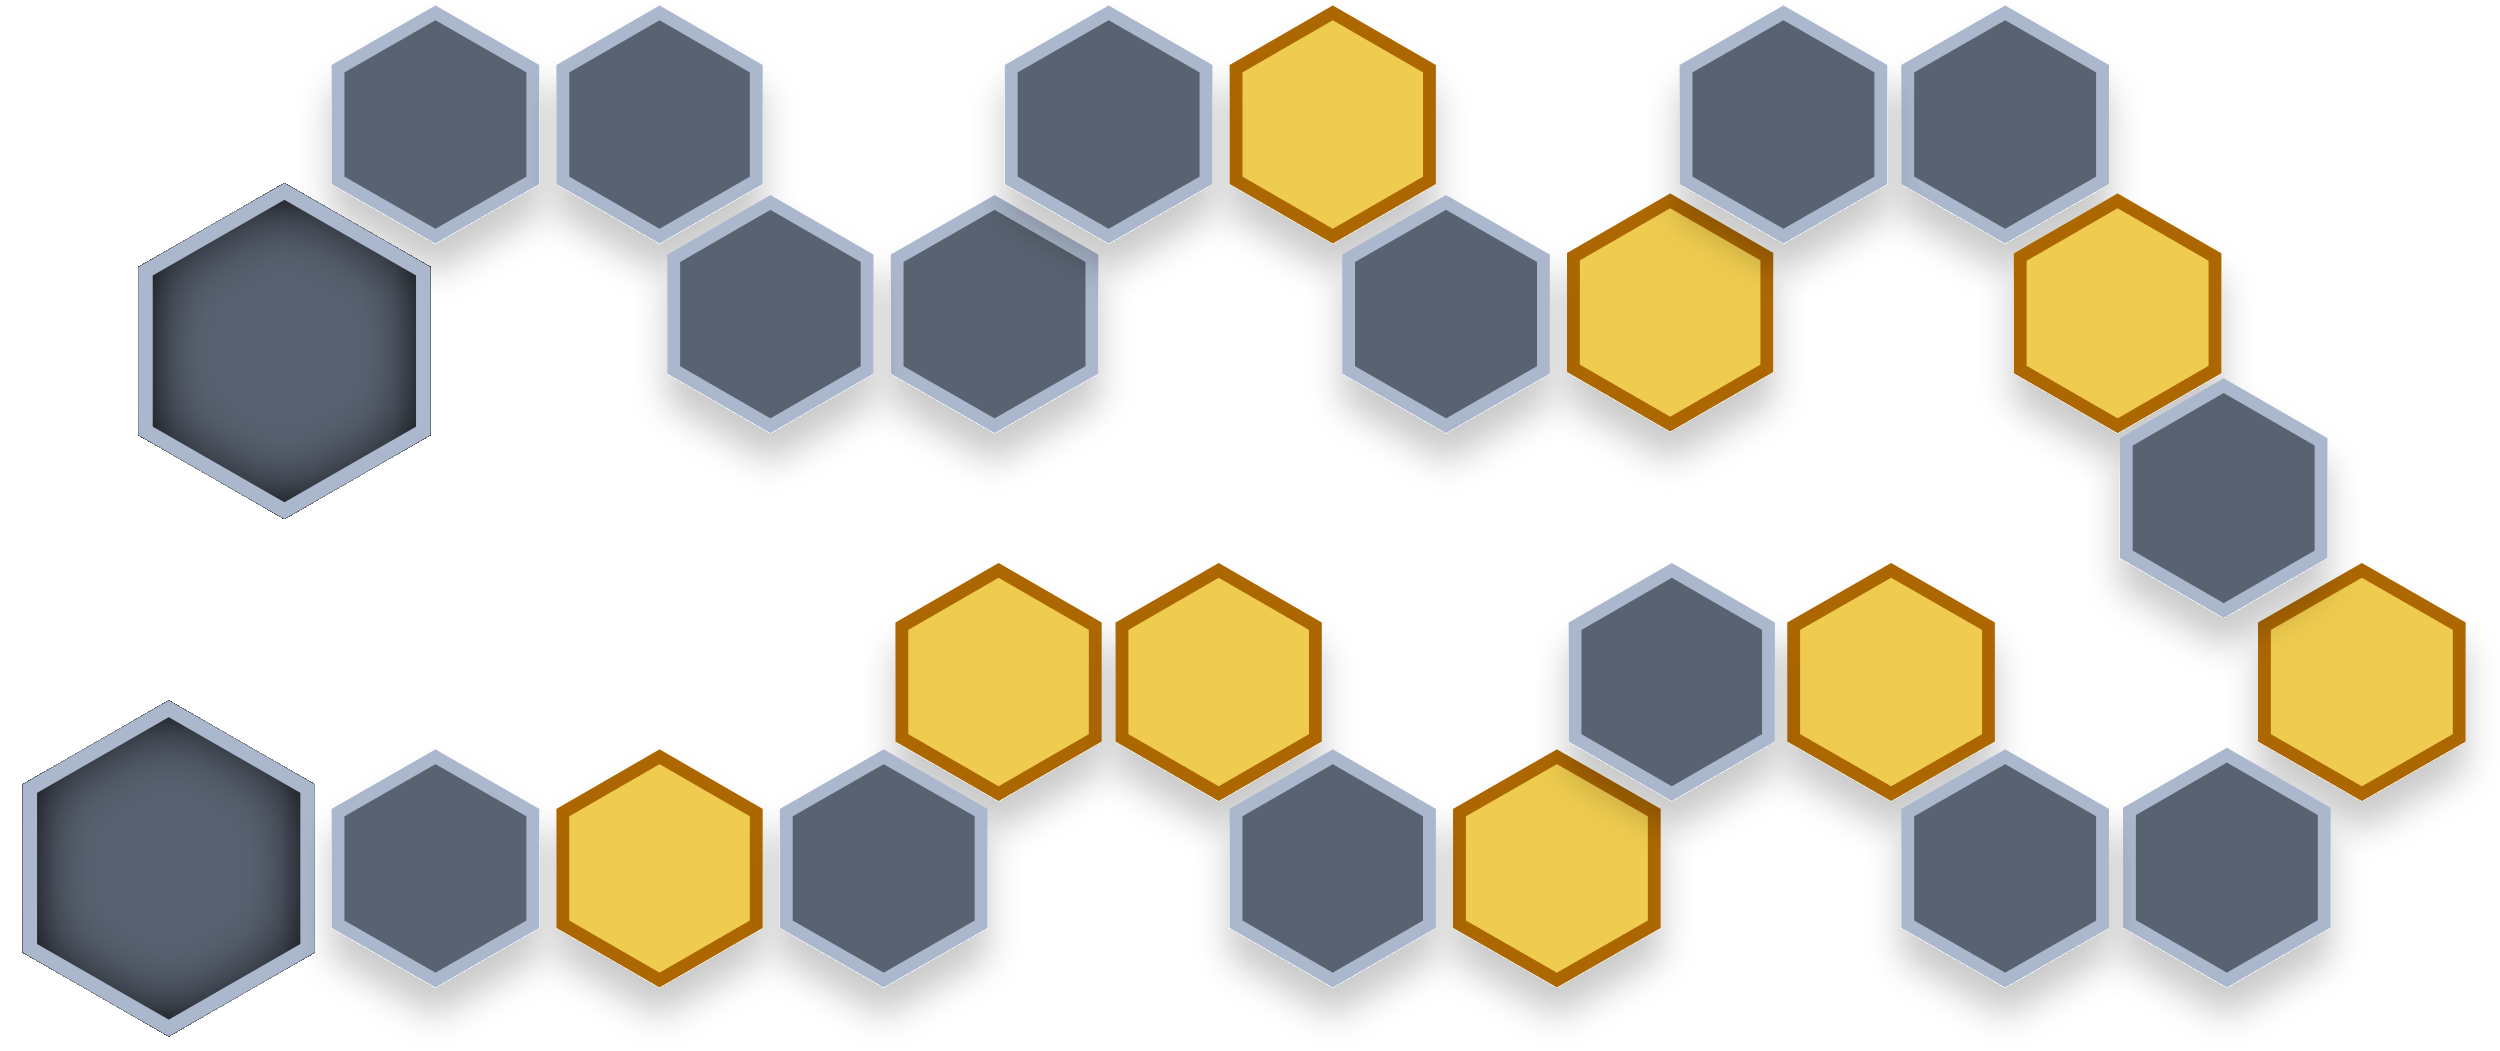
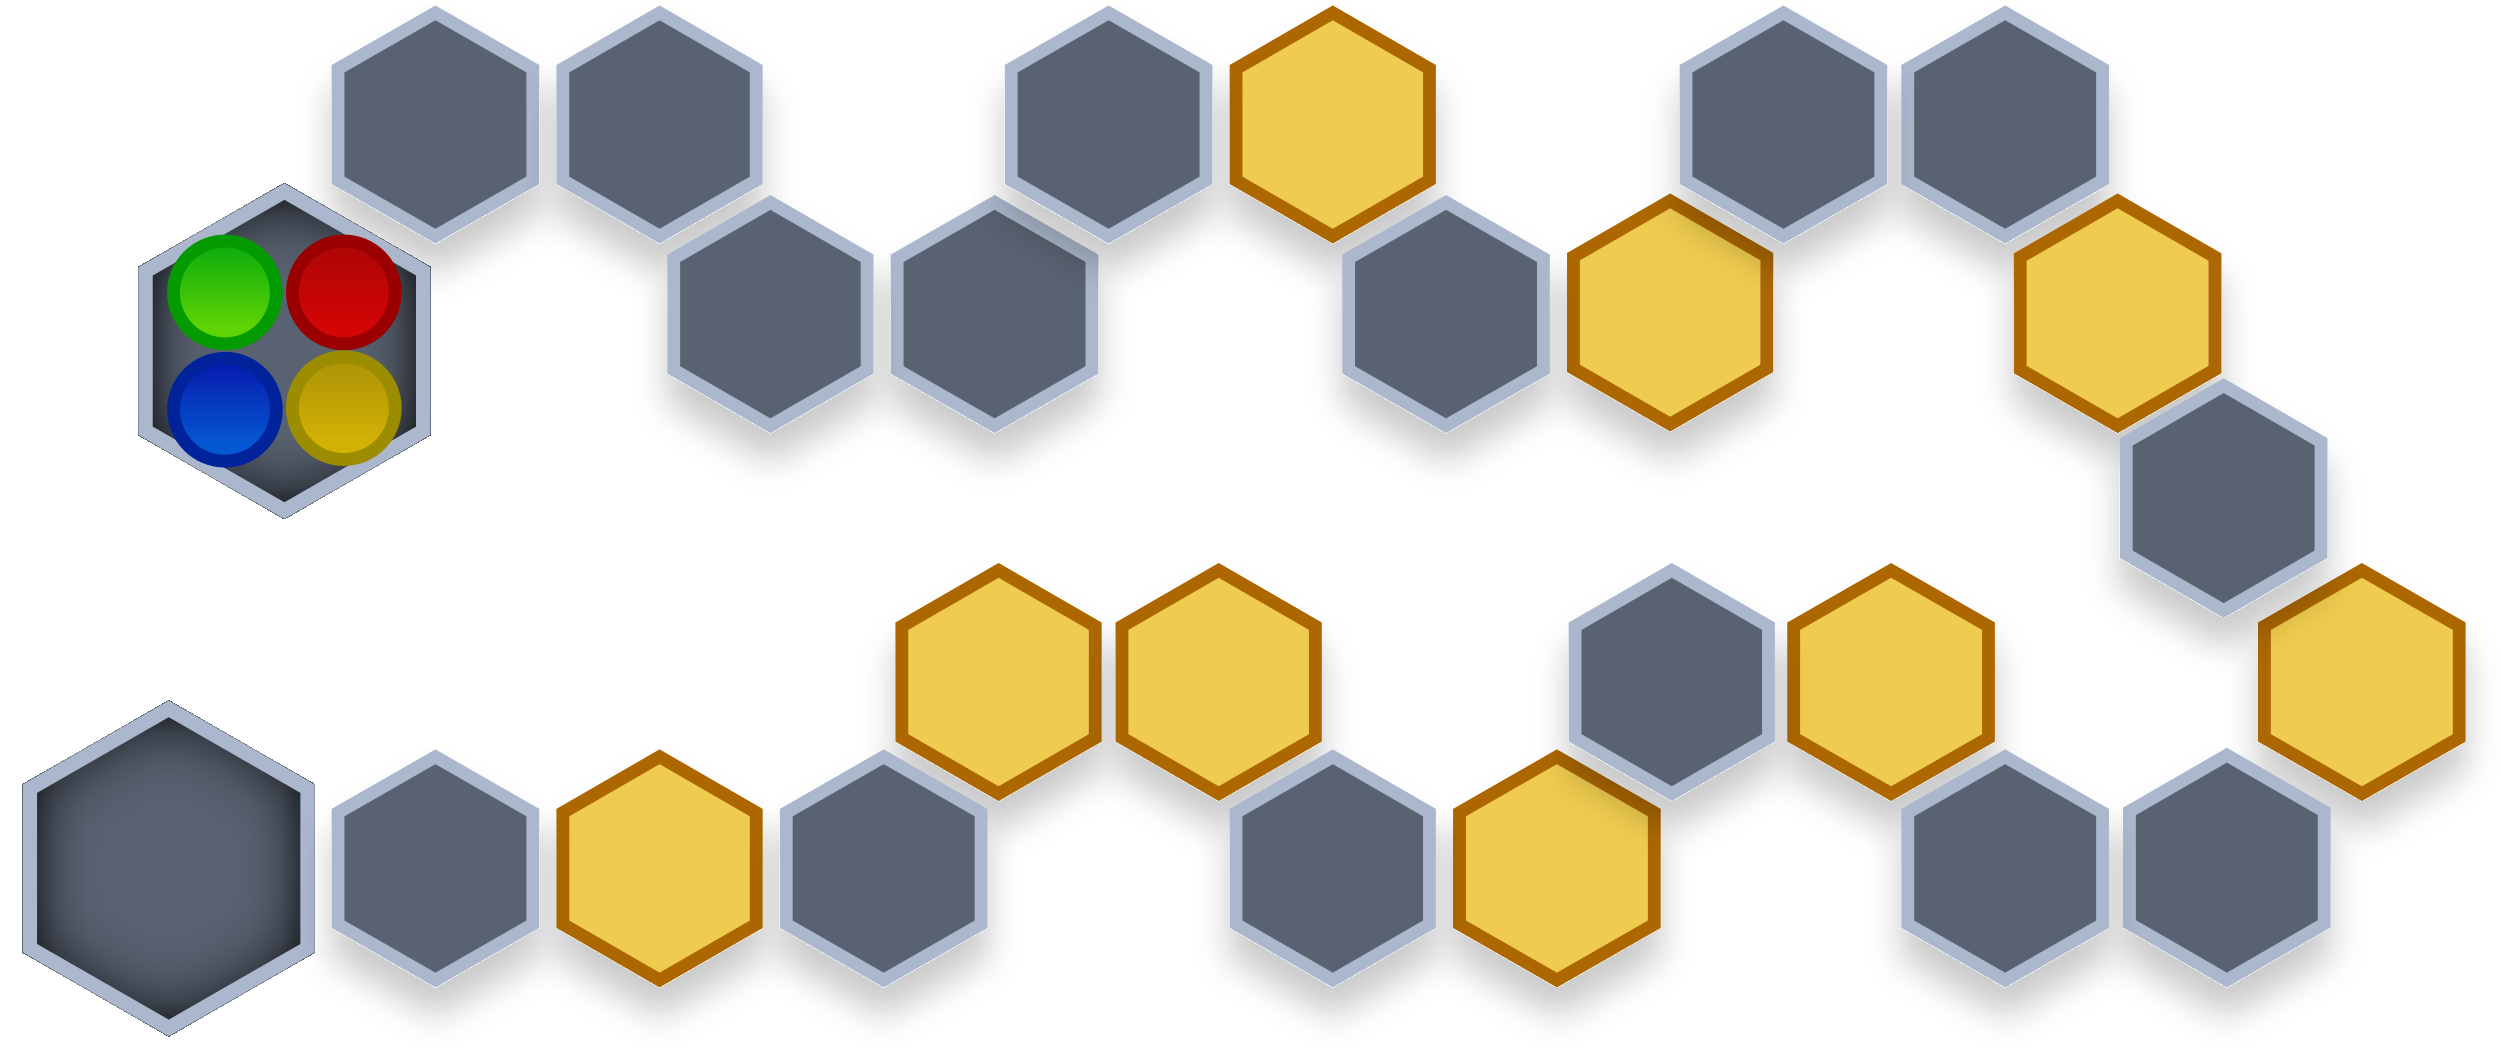
<svg xmlns="http://www.w3.org/2000/svg" width="1556" height="654" viewBox="0 0 1556 654" fill="none">
###{playersData}
<g id="mapa1">
    <g id="Polygon 1" filter="url(#filter0_d_117_3)">
      <path d="M271 8L331.622 42.75V112.25L271 147L210.378 112.25V42.75L271 8Z" fill="#596271" />
      <path d="M271 8L331.622 42.75V112.25L271 147L210.378 112.25V42.75L271 8Z" stroke="#AAB7CC" stroke-width="8" />
    </g>
    <g id="Polygon 21">
      <g filter="url(#filter1_i_117_3)">
        <path d="M177 114L267.933 166.25V270.75L177 323L86.067 270.75V166.25L177 114Z" fill="#596271" />
      </g>
      <path d="M90.567 168.854L177 119.19L263.433 168.854V268.146L177 317.81L90.567 268.146V168.854Z" stroke="#AAB7CC" stroke-width="9" />
    </g>
+     <circle id="Player2" cx="140" cy="182" r="32" fill="url(#paint0_linear_117_3)" stroke="#039B00" stroke-width="8" />
+     <circle id="Player1" cx="214" cy="182" r="32" fill="url(#paint1_linear_117_3)" stroke="#9B0000" stroke-width="8" />
+     <circle id="Player3" cx="214" cy="254" r="32" fill="url(#paint2_linear_117_3)" stroke="#9B8C00" stroke-width="8" />
+     <circle id="Player4" cx="140" cy="255" r="32" fill="url(#paint3_linear_117_3)" stroke="#00229B" stroke-width="8" />
    <g id="Polygon 22">
      <g filter="url(#filter2_i_117_3)">
        <path d="M105 436L195.933 488.25V592.75L105 645L14.067 592.75V488.25L105 436Z" fill="#596271" />
      </g>
      <path d="M18.567 490.854L105 441.19L191.433 490.854V590.146L105 639.81L18.567 590.146V490.854Z" stroke="#AAB7CC" stroke-width="9" />
    </g>
    <g id="Polygon 5" filter="url(#filter3_d_117_3)">
      <path d="M829.5 8L889.689 42.75V112.25L829.5 147L769.311 112.25V42.75L829.5 8Z" fill="#EFCC4F" />
      <path d="M829.5 8L889.689 42.75V112.25L829.5 147L769.311 112.25V42.75L829.5 8Z" stroke="#AC6700" stroke-width="8" />
    </g>
    <g id="Polygon 24" filter="url(#filter4_d_117_3)">
      <path d="M1039.5 125L1099.69 159.75V229.25L1039.5 264L979.311 229.25V159.75L1039.5 125Z" fill="#EFCC4F" />
      <path d="M1039.5 125L1099.69 159.75V229.25L1039.5 264L979.311 229.25V159.75L1039.5 125Z" stroke="#AC6700" stroke-width="8" />
    </g>
    <g id="Polygon 3" filter="url(#filter5_d_117_3)">
      <path d="M619 126L679.622 160.75V230.25L619 265L558.378 230.25V160.75L619 126Z" fill="#596271" />
      <path d="M619 126L679.622 160.75V230.25L619 265L558.378 230.25V160.75L619 126Z" stroke="#AAB7CC" stroke-width="8" />
    </g>
    <g id="Polygon 15" filter="url(#filter6_d_117_3)">
      <path d="M410.5 471L470.689 505.75V575.25L410.5 610L350.311 575.25V505.75L410.5 471Z" fill="#EFCC4F" />
      <path d="M410.5 471L470.689 505.75V575.25L410.5 610L350.311 575.25V505.75L410.5 471Z" stroke="#AC6700" stroke-width="8" />
    </g>
    <g id="Polygon 26" filter="url(#filter7_d_117_3)">
      <path d="M621.5 355L681.689 389.75V459.25L621.5 494L561.311 459.25V389.75L621.5 355Z" fill="#EFCC4F" />
      <path d="M621.5 355L681.689 389.75V459.25L621.5 494L561.311 459.25V389.75L621.5 355Z" stroke="#AC6700" stroke-width="8" />
    </g>
    <g id="Polygon 27" filter="url(#filter8_d_117_3)">
      <path d="M758.5 355L818.689 389.75V459.25L758.5 494L698.311 459.25V389.75L758.5 355Z" fill="#EFCC4F" />
      <path d="M758.5 355L818.689 389.75V459.25L758.5 494L698.311 459.25V389.75L758.5 355Z" stroke="#AC6700" stroke-width="8" />
    </g>
    <g id="Polygon 16" filter="url(#filter9_d_117_3)">
      <path d="M969 471L1029.62 505.75V575.25L969 610L908.378 575.25V505.75L969 471Z" fill="#EFCC4F" />
      <path d="M969 471L1029.62 505.75V575.25L969 610L908.378 575.25V505.75L969 471Z" stroke="#AC6700" stroke-width="8" />
    </g>
    <g id="Polygon 28" filter="url(#filter10_d_117_3)">
      <path d="M1177 355L1237.62 389.75V459.25L1177 494L1116.38 459.25V389.75L1177 355Z" fill="#EFCC4F" />
      <path d="M1177 355L1237.62 389.75V459.25L1177 494L1116.38 459.25V389.75L1177 355Z" stroke="#AC6700" stroke-width="8" />
    </g>
    <g id="Polygon 29" filter="url(#filter11_d_117_3)">
      <path d="M1470 355L1530.62 389.75V459.25L1470 494L1409.38 459.25V389.75L1470 355Z" fill="#EFCC4F" />
      <path d="M1470 355L1530.62 389.75V459.25L1470 494L1409.38 459.25V389.75L1470 355Z" stroke="#AC6700" stroke-width="8" />
    </g>
    <g id="Polygon 2" filter="url(#filter12_d_117_3)">
      <path d="M410.5 8L470.689 42.75V112.25L410.5 147L350.311 112.25V42.75L410.5 8Z" fill="#596271" />
      <path d="M410.5 8L470.689 42.75V112.25L410.5 147L350.311 112.25V42.75L410.5 8Z" stroke="#AAB7CC" stroke-width="8" />
    </g>
    <g id="Polygon 23" filter="url(#filter13_d_117_3)">
      <path d="M479.5 126L539.689 160.75V230.25L479.5 265L419.311 230.25V160.75L479.5 126Z" fill="#596271" />
      <path d="M479.5 126L539.689 160.75V230.25L479.5 265L419.311 230.25V160.75L479.5 126Z" stroke="#AAB7CC" stroke-width="8" />
    </g>
    <g id="Polygon 17" filter="url(#filter14_d_117_3)">
      <path d="M271 471L331.622 505.75V575.25L271 610L210.378 575.25V505.75L271 471Z" fill="#596271" />
      <path d="M271 471L331.622 505.75V575.25L271 610L210.378 575.25V505.75L271 471Z" stroke="#AAB7CC" stroke-width="8" />
    </g>
    <g id="Polygon 7" filter="url(#filter15_d_117_3)">
      <path d="M900 126L960.622 160.75V230.25L900 265L839.378 230.25V160.75L900 126Z" fill="#596271" />
      <path d="M900 126L960.622 160.75V230.25L900 265L839.378 230.25V160.75L900 126Z" stroke="#AAB7CC" stroke-width="8" />
    </g>
    <g id="Polygon 18" filter="url(#filter16_d_117_3)">
      <path d="M829.5 471L889.689 505.75V575.25L829.5 610L769.311 575.25V505.75L829.5 471Z" fill="#596271" />
      <path d="M829.5 471L889.689 505.75V575.25L829.5 610L769.311 575.25V505.75L829.5 471Z" stroke="#AAB7CC" stroke-width="8" />
    </g>
    <g id="Polygon 4" filter="url(#filter17_d_117_3)">
      <path d="M690 8L750.622 42.75V112.25L690 147L629.378 112.25V42.75L690 8Z" fill="#596271" />
      <path d="M690 8L750.622 42.75V112.25L690 147L629.378 112.25V42.75L690 8Z" stroke="#AAB7CC" stroke-width="8" />
    </g>
    <g id="Polygon 19" filter="url(#filter18_d_117_3)">
      <path d="M550 471L610.622 505.75V575.25L550 610L489.378 575.25V505.75L550 471Z" fill="#596271" />
      <path d="M550 471L610.622 505.75V575.25L550 610L489.378 575.25V505.75L550 471Z" stroke="#AAB7CC" stroke-width="8" />
    </g>
    <g id="Polygon 8" filter="url(#filter19_d_117_3)">
      <path d="M1248 8L1308.62 42.75V112.25L1248 147L1187.38 112.25V42.75L1248 8Z" fill="#596271" />
      <path d="M1248 8L1308.62 42.75V112.25L1248 147L1187.38 112.25V42.75L1248 8Z" stroke="#AAB7CC" stroke-width="8" />
    </g>
    <g id="Polygon 25" filter="url(#filter20_d_117_3)">
      <path d="M1110 8L1170.62 42.75V112.25L1110 147L1049.38 112.25V42.75L1110 8Z" fill="#596271" />
      <path d="M1110 8L1170.62 42.75V112.25L1110 147L1049.38 112.25V42.75L1110 8Z" stroke="#AAB7CC" stroke-width="8" />
    </g>
    <g id="Polygon 20" filter="url(#filter21_d_117_3)">
      <path d="M1040.5 355L1100.69 389.75V459.25L1040.5 494L980.311 459.25V389.75L1040.5 355Z" fill="#596271" />
      <path d="M1040.5 355L1100.69 389.75V459.25L1040.5 494L980.311 459.25V389.75L1040.5 355Z" stroke="#AAB7CC" stroke-width="8" />
    </g>
    <g id="Polygon 9" filter="url(#filter22_d_117_3)">
      <path d="M1318 125L1378.62 160V230L1318 265L1257.38 230V160L1318 125Z" fill="#EFCC4F" />
      <path d="M1318 125L1378.62 160V230L1318 265L1257.38 230V160L1318 125Z" stroke="#AC6700" stroke-width="8" />
    </g>
    <g id="Polygon 10" filter="url(#filter23_d_117_3)">
      <path d="M1384 240L1444.62 275V345L1384 380L1323.38 345V275L1384 240Z" fill="#596271" />
      <path d="M1384 240L1444.62 275V345L1384 380L1323.38 345V275L1384 240Z" stroke="#AAB7CC" stroke-width="8" />
    </g>
    <g id="Polygon 11" filter="url(#filter24_d_117_3)">
      <path d="M1386 470L1446.62 505V575L1386 610L1325.38 575V505L1386 470Z" fill="#596271" />
      <path d="M1386 470L1446.62 505V575L1386 610L1325.38 575V505L1386 470Z" stroke="#AAB7CC" stroke-width="8" />
    </g>
    <g id="Polygon 12" filter="url(#filter25_d_117_3)">
      <path d="M1248 471L1308.62 505.75V575.25L1248 610L1187.38 575.25V505.75L1248 471Z" fill="#596271" />
      <path d="M1248 471L1308.62 505.75V575.25L1248 610L1187.38 575.25V505.75L1248 471Z" stroke="#AAB7CC" stroke-width="8" />
    </g>
  </g>
  <defs>
    <filter id="filter0_d_117_3" x="185.378" y="0.389" width="171.244" height="190.221" filterUnits="userSpaceOnUse" color-interpolation-filters="sRGB">
      <feFlood flood-opacity="0" result="BackgroundImageFix" />
      <feColorMatrix in="SourceAlpha" type="matrix" values="0 0 0 0 0 0 0 0 0 0 0 0 0 0 0 0 0 0 127 0" result="hardAlpha" />
      <feOffset dy="18" />
      <feGaussianBlur stdDeviation="10.5" />
      <feComposite in2="hardAlpha" operator="out" />
      <feColorMatrix type="matrix" values="0 0 0 0 0 0 0 0 0 0 0 0 0 0 0 0 0 0 0.21 0" />
      <feBlend mode="normal" in2="BackgroundImageFix" result="effect1_dropShadow_117_3" />
      <feBlend mode="normal" in="SourceGraphic" in2="effect1_dropShadow_117_3" result="shape" />
    </filter>
    <filter id="filter1_i_117_3" x="86.067" y="114" width="181.865" height="209" filterUnits="userSpaceOnUse" color-interpolation-filters="sRGB">
      <feFlood flood-opacity="0" result="BackgroundImageFix" />
      <feBlend mode="normal" in="SourceGraphic" in2="BackgroundImageFix" result="shape" />
      <feColorMatrix in="SourceAlpha" type="matrix" values="0 0 0 0 0 0 0 0 0 0 0 0 0 0 0 0 0 0 127 0" result="hardAlpha" />
      <feOffset />
      <feGaussianBlur stdDeviation="23" />
      <feComposite in2="hardAlpha" operator="arithmetic" k2="-1" k3="1" />
      <feColorMatrix type="matrix" values="0 0 0 0 0 0 0 0 0 0 0 0 0 0 0 0 0 0 1 0" />
      <feBlend mode="normal" in2="shape" result="effect1_innerShadow_117_3" />
    </filter>
    <filter id="filter2_i_117_3" x="14.067" y="436" width="181.865" height="209" filterUnits="userSpaceOnUse" color-interpolation-filters="sRGB">
      <feFlood flood-opacity="0" result="BackgroundImageFix" />
      <feBlend mode="normal" in="SourceGraphic" in2="BackgroundImageFix" result="shape" />
      <feColorMatrix in="SourceAlpha" type="matrix" values="0 0 0 0 0 0 0 0 0 0 0 0 0 0 0 0 0 0 127 0" result="hardAlpha" />
      <feOffset />
      <feGaussianBlur stdDeviation="23" />
      <feComposite in2="hardAlpha" operator="arithmetic" k2="-1" k3="1" />
      <feColorMatrix type="matrix" values="0 0 0 0 0 0 0 0 0 0 0 0 0 0 0 0 0 0 1 0" />
      <feBlend mode="normal" in2="shape" result="effect1_innerShadow_117_3" />
    </filter>
    <filter id="filter3_d_117_3" x="744.311" y="0.381" width="170.378" height="190.238" filterUnits="userSpaceOnUse" color-interpolation-filters="sRGB">
      <feFlood flood-opacity="0" result="BackgroundImageFix" />
      <feColorMatrix in="SourceAlpha" type="matrix" values="0 0 0 0 0 0 0 0 0 0 0 0 0 0 0 0 0 0 127 0" result="hardAlpha" />
      <feOffset dy="18" />
      <feGaussianBlur stdDeviation="10.5" />
      <feComposite in2="hardAlpha" operator="out" />
      <feColorMatrix type="matrix" values="0 0 0 0 0 0 0 0 0 0 0 0 0 0 0 0 0 0 0.21 0" />
      <feBlend mode="normal" in2="BackgroundImageFix" result="effect1_dropShadow_117_3" />
      <feBlend mode="normal" in="SourceGraphic" in2="effect1_dropShadow_117_3" result="shape" />
    </filter>
    <filter id="filter4_d_117_3" x="954.311" y="117.381" width="170.378" height="190.238" filterUnits="userSpaceOnUse" color-interpolation-filters="sRGB">
      <feFlood flood-opacity="0" result="BackgroundImageFix" />
      <feColorMatrix in="SourceAlpha" type="matrix" values="0 0 0 0 0 0 0 0 0 0 0 0 0 0 0 0 0 0 127 0" result="hardAlpha" />
      <feOffset dy="18" />
      <feGaussianBlur stdDeviation="10.5" />
      <feComposite in2="hardAlpha" operator="out" />
      <feColorMatrix type="matrix" values="0 0 0 0 0 0 0 0 0 0 0 0 0 0 0 0 0 0 0.21 0" />
      <feBlend mode="normal" in2="BackgroundImageFix" result="effect1_dropShadow_117_3" />
      <feBlend mode="normal" in="SourceGraphic" in2="effect1_dropShadow_117_3" result="shape" />
    </filter>
    <filter id="filter5_d_117_3" x="533.378" y="118.389" width="171.244" height="190.221" filterUnits="userSpaceOnUse" color-interpolation-filters="sRGB">
      <feFlood flood-opacity="0" result="BackgroundImageFix" />
      <feColorMatrix in="SourceAlpha" type="matrix" values="0 0 0 0 0 0 0 0 0 0 0 0 0 0 0 0 0 0 127 0" result="hardAlpha" />
      <feOffset dy="18" />
      <feGaussianBlur stdDeviation="10.5" />
      <feComposite in2="hardAlpha" operator="out" />
      <feColorMatrix type="matrix" values="0 0 0 0 0 0 0 0 0 0 0 0 0 0 0 0 0 0 0.21 0" />
      <feBlend mode="normal" in2="BackgroundImageFix" result="effect1_dropShadow_117_3" />
      <feBlend mode="normal" in="SourceGraphic" in2="effect1_dropShadow_117_3" result="shape" />
    </filter>
    <filter id="filter6_d_117_3" x="325.311" y="463.381" width="170.378" height="190.238" filterUnits="userSpaceOnUse" color-interpolation-filters="sRGB">
      <feFlood flood-opacity="0" result="BackgroundImageFix" />
      <feColorMatrix in="SourceAlpha" type="matrix" values="0 0 0 0 0 0 0 0 0 0 0 0 0 0 0 0 0 0 127 0" result="hardAlpha" />
      <feOffset dy="18" />
      <feGaussianBlur stdDeviation="10.5" />
      <feComposite in2="hardAlpha" operator="out" />
      <feColorMatrix type="matrix" values="0 0 0 0 0 0 0 0 0 0 0 0 0 0 0 0 0 0 0.21 0" />
      <feBlend mode="normal" in2="BackgroundImageFix" result="effect1_dropShadow_117_3" />
      <feBlend mode="normal" in="SourceGraphic" in2="effect1_dropShadow_117_3" result="shape" />
    </filter>
    <filter id="filter7_d_117_3" x="536.311" y="347.381" width="170.378" height="190.238" filterUnits="userSpaceOnUse" color-interpolation-filters="sRGB">
      <feFlood flood-opacity="0" result="BackgroundImageFix" />
      <feColorMatrix in="SourceAlpha" type="matrix" values="0 0 0 0 0 0 0 0 0 0 0 0 0 0 0 0 0 0 127 0" result="hardAlpha" />
      <feOffset dy="18" />
      <feGaussianBlur stdDeviation="10.5" />
      <feComposite in2="hardAlpha" operator="out" />
      <feColorMatrix type="matrix" values="0 0 0 0 0 0 0 0 0 0 0 0 0 0 0 0 0 0 0.21 0" />
      <feBlend mode="normal" in2="BackgroundImageFix" result="effect1_dropShadow_117_3" />
      <feBlend mode="normal" in="SourceGraphic" in2="effect1_dropShadow_117_3" result="shape" />
    </filter>
    <filter id="filter8_d_117_3" x="673.311" y="347.381" width="170.378" height="190.238" filterUnits="userSpaceOnUse" color-interpolation-filters="sRGB">
      <feFlood flood-opacity="0" result="BackgroundImageFix" />
      <feColorMatrix in="SourceAlpha" type="matrix" values="0 0 0 0 0 0 0 0 0 0 0 0 0 0 0 0 0 0 127 0" result="hardAlpha" />
      <feOffset dy="18" />
      <feGaussianBlur stdDeviation="10.5" />
      <feComposite in2="hardAlpha" operator="out" />
      <feColorMatrix type="matrix" values="0 0 0 0 0 0 0 0 0 0 0 0 0 0 0 0 0 0 0.21 0" />
      <feBlend mode="normal" in2="BackgroundImageFix" result="effect1_dropShadow_117_3" />
      <feBlend mode="normal" in="SourceGraphic" in2="effect1_dropShadow_117_3" result="shape" />
    </filter>
    <filter id="filter9_d_117_3" x="883.378" y="463.389" width="171.244" height="190.221" filterUnits="userSpaceOnUse" color-interpolation-filters="sRGB">
      <feFlood flood-opacity="0" result="BackgroundImageFix" />
      <feColorMatrix in="SourceAlpha" type="matrix" values="0 0 0 0 0 0 0 0 0 0 0 0 0 0 0 0 0 0 127 0" result="hardAlpha" />
      <feOffset dy="18" />
      <feGaussianBlur stdDeviation="10.5" />
      <feComposite in2="hardAlpha" operator="out" />
      <feColorMatrix type="matrix" values="0 0 0 0 0 0 0 0 0 0 0 0 0 0 0 0 0 0 0.21 0" />
      <feBlend mode="normal" in2="BackgroundImageFix" result="effect1_dropShadow_117_3" />
      <feBlend mode="normal" in="SourceGraphic" in2="effect1_dropShadow_117_3" result="shape" />
    </filter>
    <filter id="filter10_d_117_3" x="1091.38" y="347.389" width="171.244" height="190.221" filterUnits="userSpaceOnUse" color-interpolation-filters="sRGB">
      <feFlood flood-opacity="0" result="BackgroundImageFix" />
      <feColorMatrix in="SourceAlpha" type="matrix" values="0 0 0 0 0 0 0 0 0 0 0 0 0 0 0 0 0 0 127 0" result="hardAlpha" />
      <feOffset dy="18" />
      <feGaussianBlur stdDeviation="10.5" />
      <feComposite in2="hardAlpha" operator="out" />
      <feColorMatrix type="matrix" values="0 0 0 0 0 0 0 0 0 0 0 0 0 0 0 0 0 0 0.21 0" />
      <feBlend mode="normal" in2="BackgroundImageFix" result="effect1_dropShadow_117_3" />
      <feBlend mode="normal" in="SourceGraphic" in2="effect1_dropShadow_117_3" result="shape" />
    </filter>
    <filter id="filter11_d_117_3" x="1384.38" y="347.389" width="171.244" height="190.221" filterUnits="userSpaceOnUse" color-interpolation-filters="sRGB">
      <feFlood flood-opacity="0" result="BackgroundImageFix" />
      <feColorMatrix in="SourceAlpha" type="matrix" values="0 0 0 0 0 0 0 0 0 0 0 0 0 0 0 0 0 0 127 0" result="hardAlpha" />
      <feOffset dy="18" />
      <feGaussianBlur stdDeviation="10.5" />
      <feComposite in2="hardAlpha" operator="out" />
      <feColorMatrix type="matrix" values="0 0 0 0 0 0 0 0 0 0 0 0 0 0 0 0 0 0 0.21 0" />
      <feBlend mode="normal" in2="BackgroundImageFix" result="effect1_dropShadow_117_3" />
      <feBlend mode="normal" in="SourceGraphic" in2="effect1_dropShadow_117_3" result="shape" />
    </filter>
    <filter id="filter12_d_117_3" x="325.311" y="0.381" width="170.378" height="190.238" filterUnits="userSpaceOnUse" color-interpolation-filters="sRGB">
      <feFlood flood-opacity="0" result="BackgroundImageFix" />
      <feColorMatrix in="SourceAlpha" type="matrix" values="0 0 0 0 0 0 0 0 0 0 0 0 0 0 0 0 0 0 127 0" result="hardAlpha" />
      <feOffset dy="18" />
      <feGaussianBlur stdDeviation="10.5" />
      <feComposite in2="hardAlpha" operator="out" />
      <feColorMatrix type="matrix" values="0 0 0 0 0 0 0 0 0 0 0 0 0 0 0 0 0 0 0.21 0" />
      <feBlend mode="normal" in2="BackgroundImageFix" result="effect1_dropShadow_117_3" />
      <feBlend mode="normal" in="SourceGraphic" in2="effect1_dropShadow_117_3" result="shape" />
    </filter>
    <filter id="filter13_d_117_3" x="394.311" y="118.381" width="170.378" height="190.238" filterUnits="userSpaceOnUse" color-interpolation-filters="sRGB">
      <feFlood flood-opacity="0" result="BackgroundImageFix" />
      <feColorMatrix in="SourceAlpha" type="matrix" values="0 0 0 0 0 0 0 0 0 0 0 0 0 0 0 0 0 0 127 0" result="hardAlpha" />
      <feOffset dy="18" />
      <feGaussianBlur stdDeviation="10.5" />
      <feComposite in2="hardAlpha" operator="out" />
      <feColorMatrix type="matrix" values="0 0 0 0 0 0 0 0 0 0 0 0 0 0 0 0 0 0 0.21 0" />
      <feBlend mode="normal" in2="BackgroundImageFix" result="effect1_dropShadow_117_3" />
      <feBlend mode="normal" in="SourceGraphic" in2="effect1_dropShadow_117_3" result="shape" />
    </filter>
    <filter id="filter14_d_117_3" x="185.378" y="463.389" width="171.244" height="190.221" filterUnits="userSpaceOnUse" color-interpolation-filters="sRGB">
      <feFlood flood-opacity="0" result="BackgroundImageFix" />
      <feColorMatrix in="SourceAlpha" type="matrix" values="0 0 0 0 0 0 0 0 0 0 0 0 0 0 0 0 0 0 127 0" result="hardAlpha" />
      <feOffset dy="18" />
      <feGaussianBlur stdDeviation="10.5" />
      <feComposite in2="hardAlpha" operator="out" />
      <feColorMatrix type="matrix" values="0 0 0 0 0 0 0 0 0 0 0 0 0 0 0 0 0 0 0.21 0" />
      <feBlend mode="normal" in2="BackgroundImageFix" result="effect1_dropShadow_117_3" />
      <feBlend mode="normal" in="SourceGraphic" in2="effect1_dropShadow_117_3" result="shape" />
    </filter>
    <filter id="filter15_d_117_3" x="814.378" y="118.389" width="171.244" height="190.221" filterUnits="userSpaceOnUse" color-interpolation-filters="sRGB">
      <feFlood flood-opacity="0" result="BackgroundImageFix" />
      <feColorMatrix in="SourceAlpha" type="matrix" values="0 0 0 0 0 0 0 0 0 0 0 0 0 0 0 0 0 0 127 0" result="hardAlpha" />
      <feOffset dy="18" />
      <feGaussianBlur stdDeviation="10.5" />
      <feComposite in2="hardAlpha" operator="out" />
      <feColorMatrix type="matrix" values="0 0 0 0 0 0 0 0 0 0 0 0 0 0 0 0 0 0 0.21 0" />
      <feBlend mode="normal" in2="BackgroundImageFix" result="effect1_dropShadow_117_3" />
      <feBlend mode="normal" in="SourceGraphic" in2="effect1_dropShadow_117_3" result="shape" />
    </filter>
    <filter id="filter16_d_117_3" x="744.311" y="463.381" width="170.378" height="190.238" filterUnits="userSpaceOnUse" color-interpolation-filters="sRGB">
      <feFlood flood-opacity="0" result="BackgroundImageFix" />
      <feColorMatrix in="SourceAlpha" type="matrix" values="0 0 0 0 0 0 0 0 0 0 0 0 0 0 0 0 0 0 127 0" result="hardAlpha" />
      <feOffset dy="18" />
      <feGaussianBlur stdDeviation="10.5" />
      <feComposite in2="hardAlpha" operator="out" />
      <feColorMatrix type="matrix" values="0 0 0 0 0 0 0 0 0 0 0 0 0 0 0 0 0 0 0.21 0" />
      <feBlend mode="normal" in2="BackgroundImageFix" result="effect1_dropShadow_117_3" />
      <feBlend mode="normal" in="SourceGraphic" in2="effect1_dropShadow_117_3" result="shape" />
    </filter>
    <filter id="filter17_d_117_3" x="604.378" y="0.389" width="171.244" height="190.221" filterUnits="userSpaceOnUse" color-interpolation-filters="sRGB">
      <feFlood flood-opacity="0" result="BackgroundImageFix" />
      <feColorMatrix in="SourceAlpha" type="matrix" values="0 0 0 0 0 0 0 0 0 0 0 0 0 0 0 0 0 0 127 0" result="hardAlpha" />
      <feOffset dy="18" />
      <feGaussianBlur stdDeviation="10.5" />
      <feComposite in2="hardAlpha" operator="out" />
      <feColorMatrix type="matrix" values="0 0 0 0 0 0 0 0 0 0 0 0 0 0 0 0 0 0 0.21 0" />
      <feBlend mode="normal" in2="BackgroundImageFix" result="effect1_dropShadow_117_3" />
      <feBlend mode="normal" in="SourceGraphic" in2="effect1_dropShadow_117_3" result="shape" />
    </filter>
    <filter id="filter18_d_117_3" x="464.378" y="463.389" width="171.244" height="190.221" filterUnits="userSpaceOnUse" color-interpolation-filters="sRGB">
      <feFlood flood-opacity="0" result="BackgroundImageFix" />
      <feColorMatrix in="SourceAlpha" type="matrix" values="0 0 0 0 0 0 0 0 0 0 0 0 0 0 0 0 0 0 127 0" result="hardAlpha" />
      <feOffset dy="18" />
      <feGaussianBlur stdDeviation="10.5" />
      <feComposite in2="hardAlpha" operator="out" />
      <feColorMatrix type="matrix" values="0 0 0 0 0 0 0 0 0 0 0 0 0 0 0 0 0 0 0.21 0" />
      <feBlend mode="normal" in2="BackgroundImageFix" result="effect1_dropShadow_117_3" />
      <feBlend mode="normal" in="SourceGraphic" in2="effect1_dropShadow_117_3" result="shape" />
    </filter>
    <filter id="filter19_d_117_3" x="1162.38" y="0.389" width="171.244" height="190.221" filterUnits="userSpaceOnUse" color-interpolation-filters="sRGB">
      <feFlood flood-opacity="0" result="BackgroundImageFix" />
      <feColorMatrix in="SourceAlpha" type="matrix" values="0 0 0 0 0 0 0 0 0 0 0 0 0 0 0 0 0 0 127 0" result="hardAlpha" />
      <feOffset dy="18" />
      <feGaussianBlur stdDeviation="10.5" />
      <feComposite in2="hardAlpha" operator="out" />
      <feColorMatrix type="matrix" values="0 0 0 0 0 0 0 0 0 0 0 0 0 0 0 0 0 0 0.21 0" />
      <feBlend mode="normal" in2="BackgroundImageFix" result="effect1_dropShadow_117_3" />
      <feBlend mode="normal" in="SourceGraphic" in2="effect1_dropShadow_117_3" result="shape" />
    </filter>
    <filter id="filter20_d_117_3" x="1024.38" y="0.389" width="171.244" height="190.221" filterUnits="userSpaceOnUse" color-interpolation-filters="sRGB">
      <feFlood flood-opacity="0" result="BackgroundImageFix" />
      <feColorMatrix in="SourceAlpha" type="matrix" values="0 0 0 0 0 0 0 0 0 0 0 0 0 0 0 0 0 0 127 0" result="hardAlpha" />
      <feOffset dy="18" />
      <feGaussianBlur stdDeviation="10.5" />
      <feComposite in2="hardAlpha" operator="out" />
      <feColorMatrix type="matrix" values="0 0 0 0 0 0 0 0 0 0 0 0 0 0 0 0 0 0 0.21 0" />
      <feBlend mode="normal" in2="BackgroundImageFix" result="effect1_dropShadow_117_3" />
      <feBlend mode="normal" in="SourceGraphic" in2="effect1_dropShadow_117_3" result="shape" />
    </filter>
    <filter id="filter21_d_117_3" x="955.311" y="347.381" width="170.378" height="190.238" filterUnits="userSpaceOnUse" color-interpolation-filters="sRGB">
      <feFlood flood-opacity="0" result="BackgroundImageFix" />
      <feColorMatrix in="SourceAlpha" type="matrix" values="0 0 0 0 0 0 0 0 0 0 0 0 0 0 0 0 0 0 127 0" result="hardAlpha" />
      <feOffset dy="18" />
      <feGaussianBlur stdDeviation="10.5" />
      <feComposite in2="hardAlpha" operator="out" />
      <feColorMatrix type="matrix" values="0 0 0 0 0 0 0 0 0 0 0 0 0 0 0 0 0 0 0.21 0" />
      <feBlend mode="normal" in2="BackgroundImageFix" result="effect1_dropShadow_117_3" />
      <feBlend mode="normal" in="SourceGraphic" in2="effect1_dropShadow_117_3" result="shape" />
    </filter>
    <filter id="filter22_d_117_3" x="1232.38" y="117.381" width="171.244" height="191.238" filterUnits="userSpaceOnUse" color-interpolation-filters="sRGB">
      <feFlood flood-opacity="0" result="BackgroundImageFix" />
      <feColorMatrix in="SourceAlpha" type="matrix" values="0 0 0 0 0 0 0 0 0 0 0 0 0 0 0 0 0 0 127 0" result="hardAlpha" />
      <feOffset dy="18" />
      <feGaussianBlur stdDeviation="10.5" />
      <feComposite in2="hardAlpha" operator="out" />
      <feColorMatrix type="matrix" values="0 0 0 0 0 0 0 0 0 0 0 0 0 0 0 0 0 0 0.21 0" />
      <feBlend mode="normal" in2="BackgroundImageFix" result="effect1_dropShadow_117_3" />
      <feBlend mode="normal" in="SourceGraphic" in2="effect1_dropShadow_117_3" result="shape" />
    </filter>
    <filter id="filter23_d_117_3" x="1298.38" y="232.381" width="171.244" height="191.238" filterUnits="userSpaceOnUse" color-interpolation-filters="sRGB">
      <feFlood flood-opacity="0" result="BackgroundImageFix" />
      <feColorMatrix in="SourceAlpha" type="matrix" values="0 0 0 0 0 0 0 0 0 0 0 0 0 0 0 0 0 0 127 0" result="hardAlpha" />
      <feOffset dy="18" />
      <feGaussianBlur stdDeviation="10.5" />
      <feComposite in2="hardAlpha" operator="out" />
      <feColorMatrix type="matrix" values="0 0 0 0 0 0 0 0 0 0 0 0 0 0 0 0 0 0 0.21 0" />
      <feBlend mode="normal" in2="BackgroundImageFix" result="effect1_dropShadow_117_3" />
      <feBlend mode="normal" in="SourceGraphic" in2="effect1_dropShadow_117_3" result="shape" />
    </filter>
    <filter id="filter24_d_117_3" x="1300.38" y="462.381" width="171.244" height="191.238" filterUnits="userSpaceOnUse" color-interpolation-filters="sRGB">
      <feFlood flood-opacity="0" result="BackgroundImageFix" />
      <feColorMatrix in="SourceAlpha" type="matrix" values="0 0 0 0 0 0 0 0 0 0 0 0 0 0 0 0 0 0 127 0" result="hardAlpha" />
      <feOffset dy="18" />
      <feGaussianBlur stdDeviation="10.5" />
      <feComposite in2="hardAlpha" operator="out" />
      <feColorMatrix type="matrix" values="0 0 0 0 0 0 0 0 0 0 0 0 0 0 0 0 0 0 0.21 0" />
      <feBlend mode="normal" in2="BackgroundImageFix" result="effect1_dropShadow_117_3" />
      <feBlend mode="normal" in="SourceGraphic" in2="effect1_dropShadow_117_3" result="shape" />
    </filter>
    <filter id="filter25_d_117_3" x="1162.38" y="463.389" width="171.244" height="190.221" filterUnits="userSpaceOnUse" color-interpolation-filters="sRGB">
      <feFlood flood-opacity="0" result="BackgroundImageFix" />
      <feColorMatrix in="SourceAlpha" type="matrix" values="0 0 0 0 0 0 0 0 0 0 0 0 0 0 0 0 0 0 127 0" result="hardAlpha" />
      <feOffset dy="18" />
      <feGaussianBlur stdDeviation="10.5" />
      <feComposite in2="hardAlpha" operator="out" />
      <feColorMatrix type="matrix" values="0 0 0 0 0 0 0 0 0 0 0 0 0 0 0 0 0 0 0.21 0" />
      <feBlend mode="normal" in2="BackgroundImageFix" result="effect1_dropShadow_117_3" />
      <feBlend mode="normal" in="SourceGraphic" in2="effect1_dropShadow_117_3" result="shape" />
    </filter>
+     <linearGradient id="paint0_linear_117_3" x1="140" y1="150" x2="140" y2="203.943" gradientUnits="userSpaceOnUse">
+       <stop stop-color="#06AB0D" />
+       <stop offset="1" stop-color="#60D305" />
+     </linearGradient>
+     <linearGradient id="paint1_linear_117_3" x1="214" y1="150" x2="214" y2="203.943" gradientUnits="userSpaceOnUse">
+       <stop stop-color="#AB0606" />
+       <stop offset="1" stop-color="#D30505" />
+     </linearGradient>
+     <linearGradient id="paint2_linear_117_3" x1="214" y1="222" x2="214" y2="275.943" gradientUnits="userSpaceOnUse">
+       <stop stop-color="#AB9106" />
+       <stop offset="1" stop-color="#D3B205" />
+     </linearGradient>
+     <linearGradient id="paint3_linear_117_3" x1="140" y1="223" x2="140" y2="276.943" gradientUnits="userSpaceOnUse">
+       <stop stop-color="#0617AB" />
+       <stop offset="1" stop-color="#0558D3" />
+     </linearGradient>
  </defs>
</svg>
